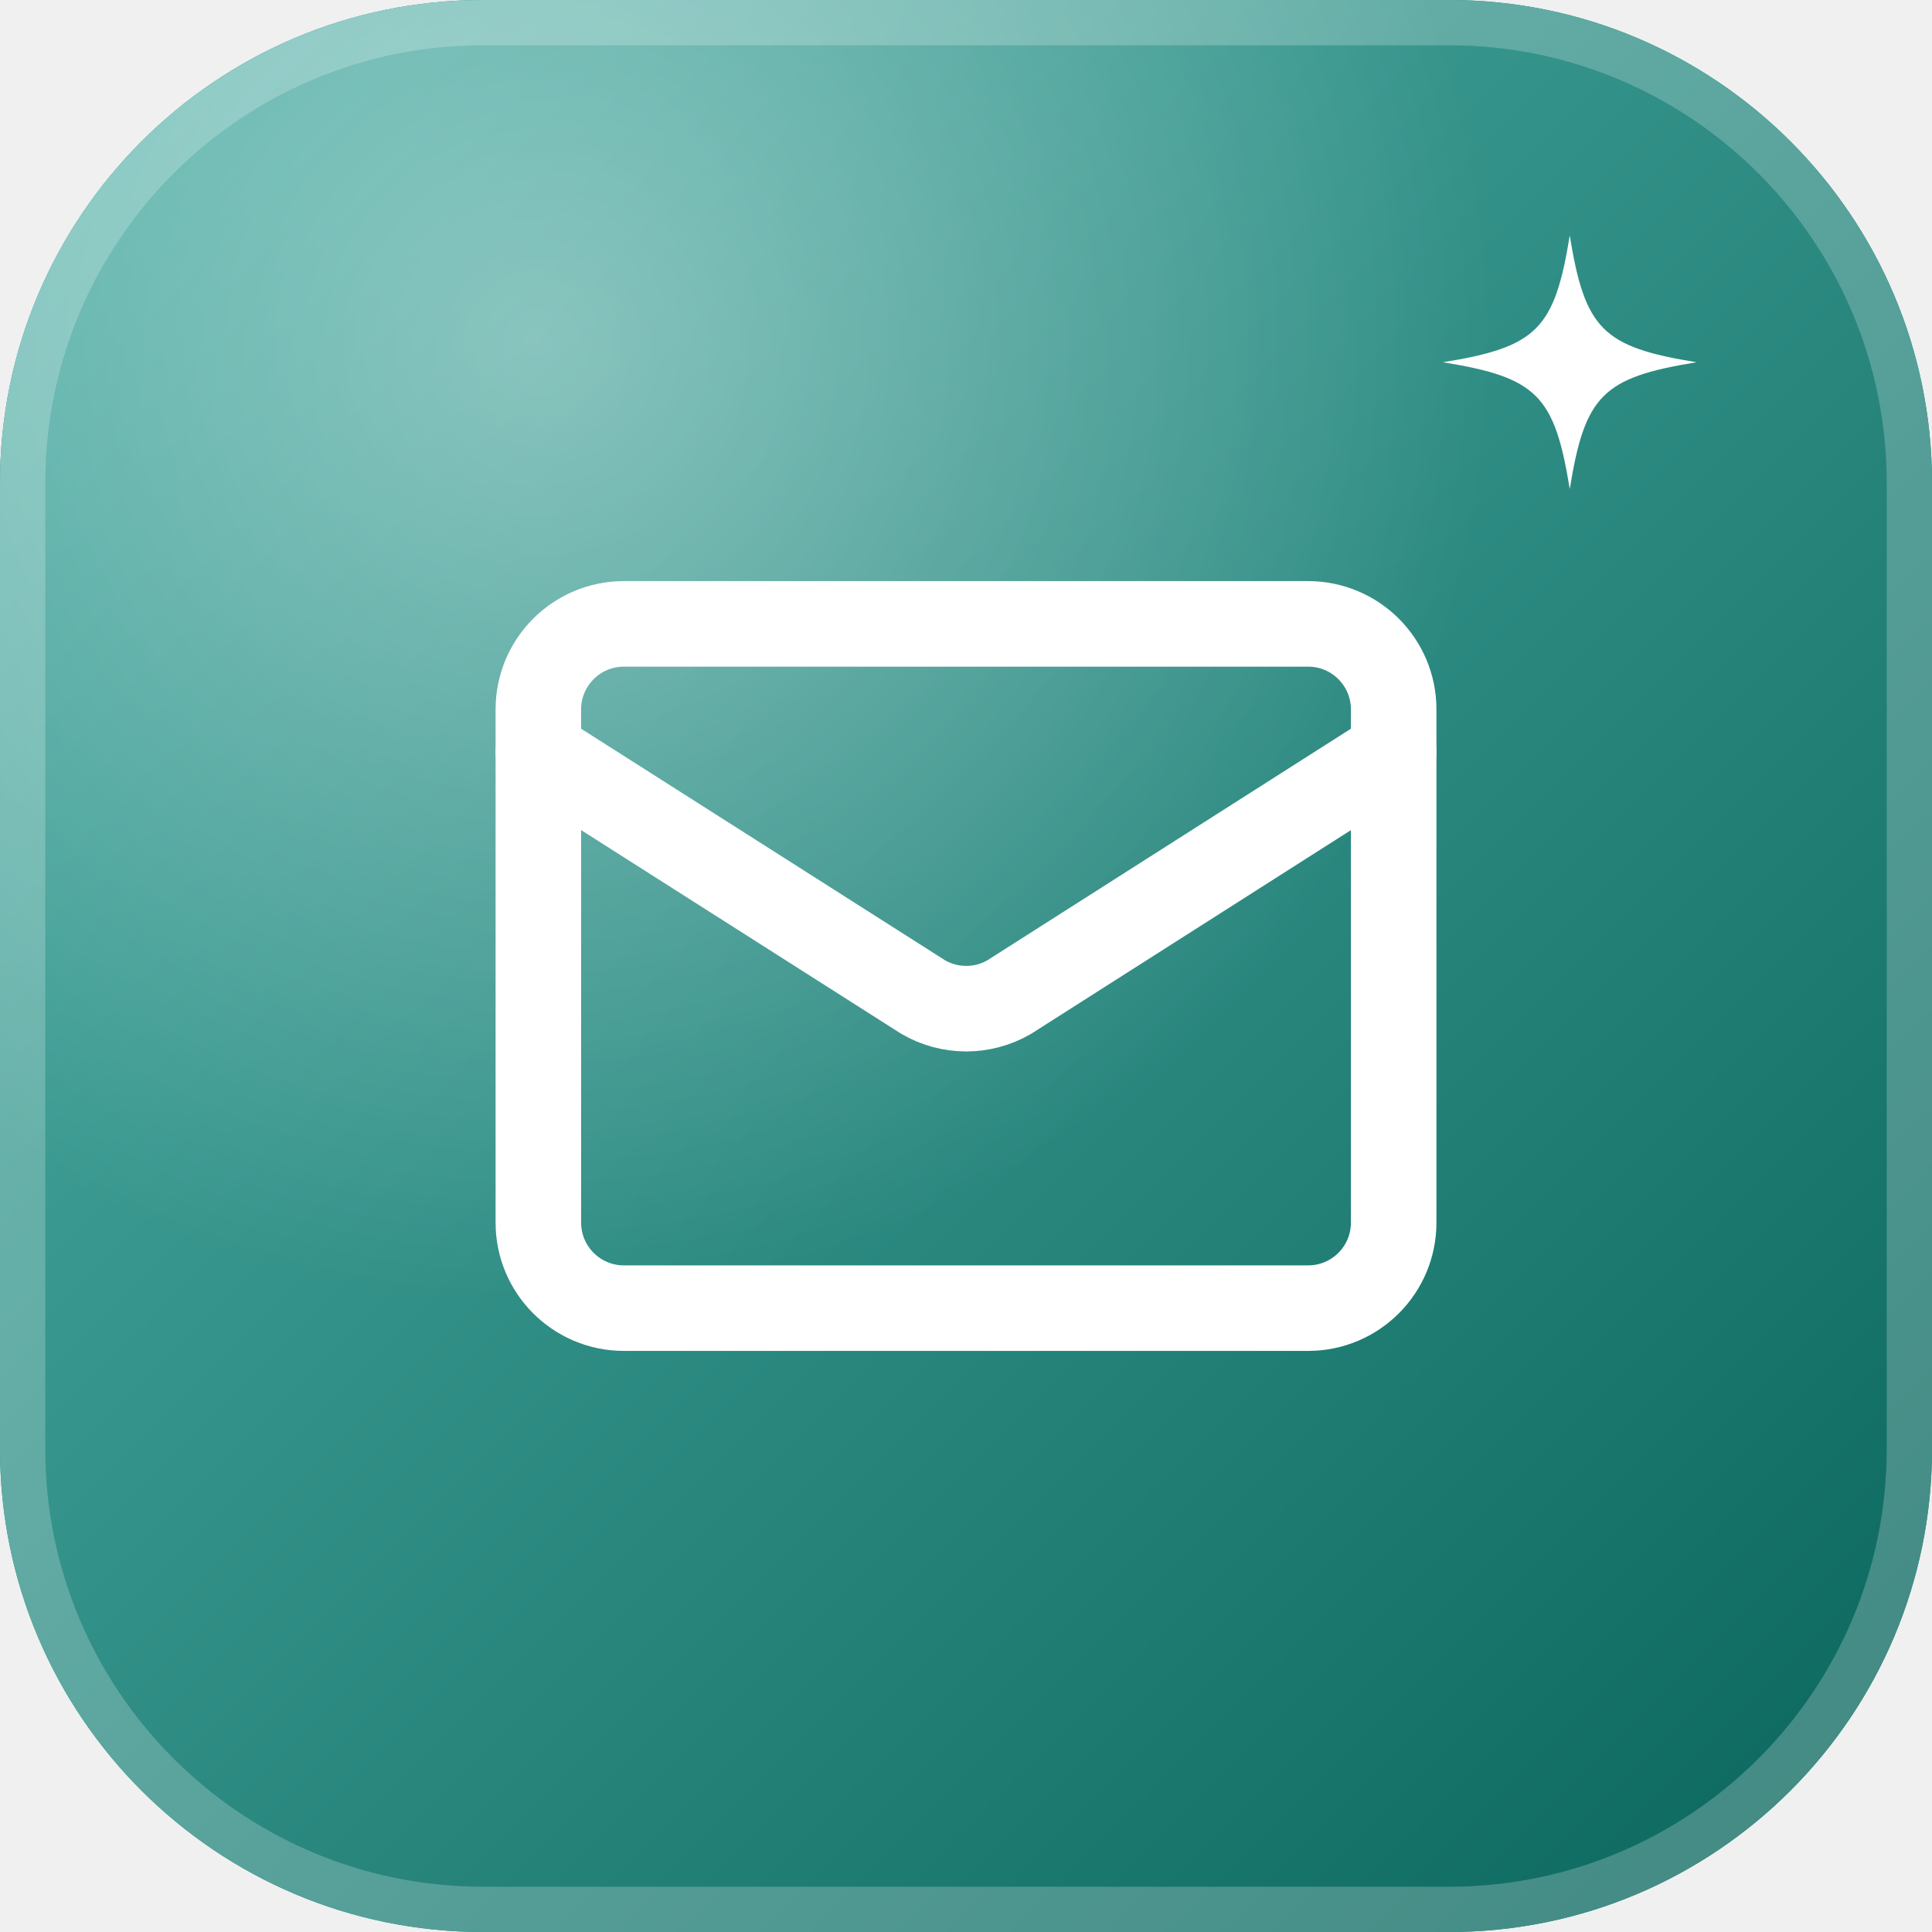
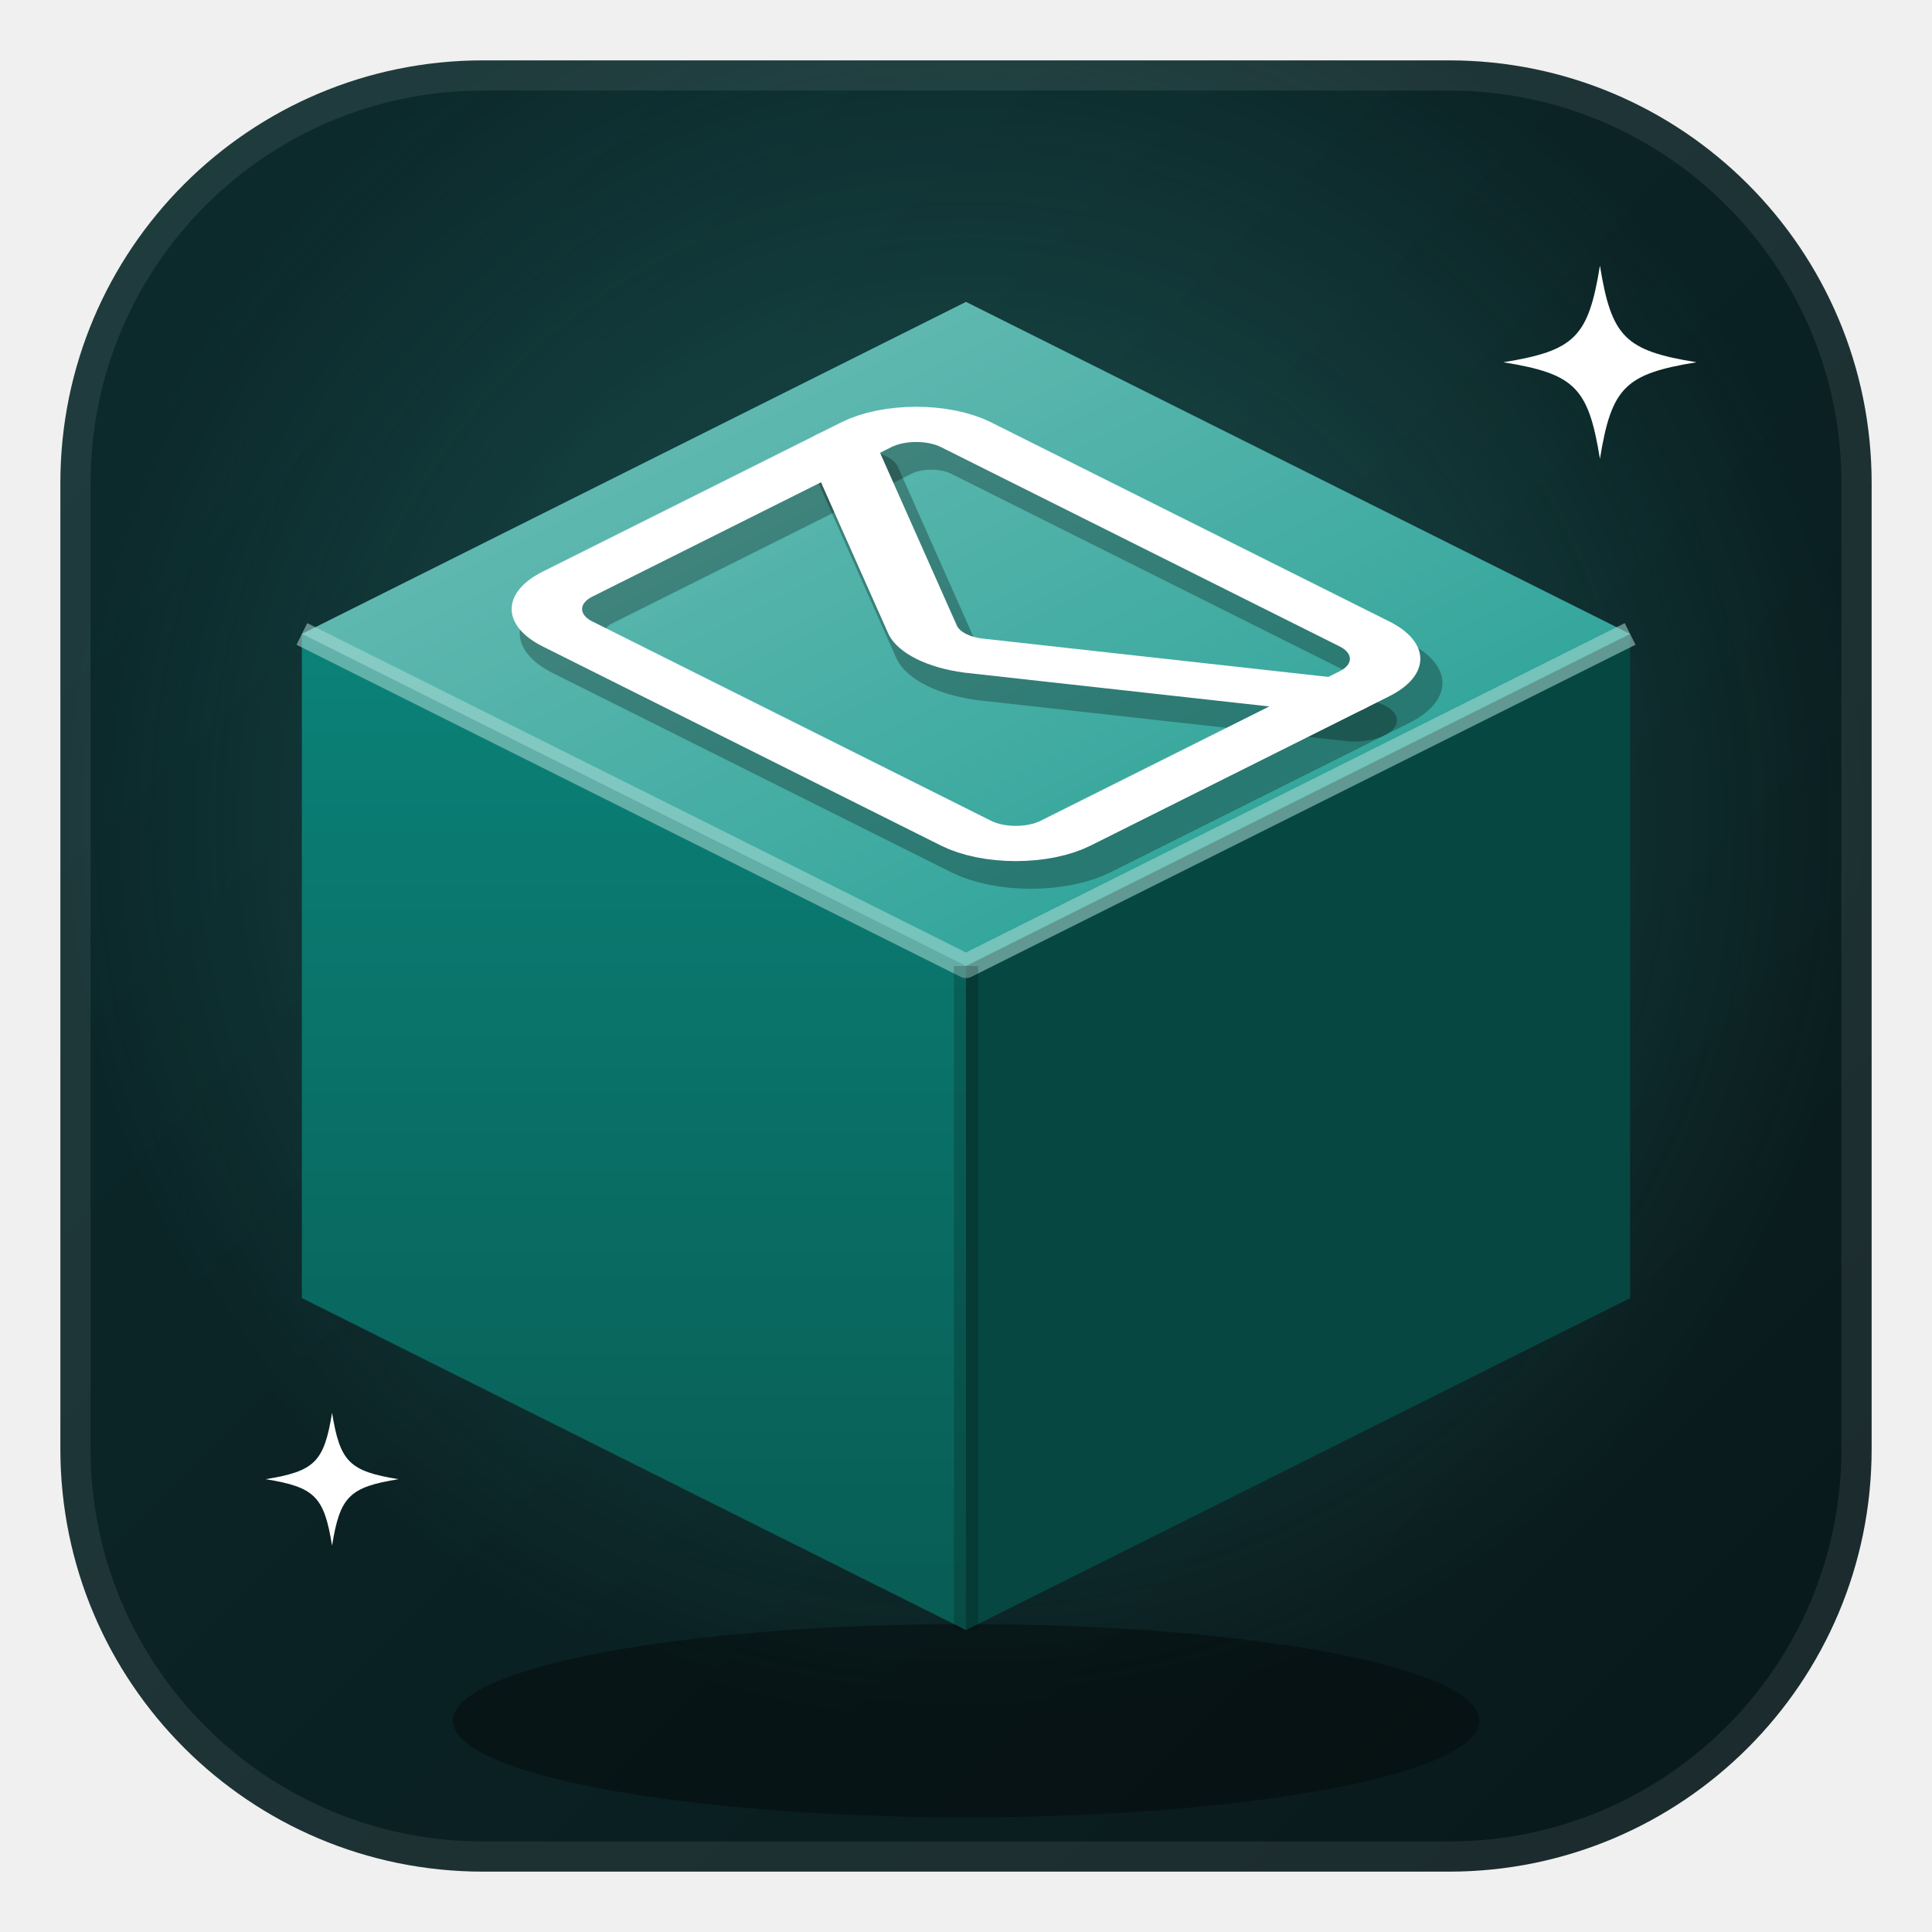
<svg xmlns="http://www.w3.org/2000/svg" viewBox="0 0 64 64" role="img" aria-hidden="true">
  <defs>
-     <linearGradient id="t" x1="0" y1="0" x2="1" y2="1">
-       <stop offset="0" stop-color="#51b2a9" />
-       <stop offset="1" stop-color="#09655c" />
+     <linearGradient id="bg" x1="0" y1="0" x2="1" y2="1">
+       <stop offset="0" stop-color="#0c2c2e" />
+       <stop offset="1" stop-color="#09181a" />
    </linearGradient>
-     <radialGradient id="h" cx=".28" cy=".18" r=".9">
-       <stop offset="0" stop-color="#ffffff" stop-opacity=".38" />
-       <stop offset=".55" stop-color="#ffffff" stop-opacity="0" />
+     <radialGradient id="halo" cx=".5" cy=".42" r=".5">
+       <stop offset="0" stop-color="#3da9a0" stop-opacity=".38" />
+       <stop offset="1" stop-color="#3da9a0" stop-opacity="0" />
    </radialGradient>
+     <linearGradient id="it" x1="0" y1="0" x2="1" y2="1">
+       <stop offset="0" stop-color="#73c1ba" />
+       <stop offset="1" stop-color="#209d92" />
+     </linearGradient>
+     <linearGradient id="il" x1="0" y1="0" x2="0" y2="1">
+       <stop offset="0" stop-color="#0b8278" />
+       <stop offset="1" stop-color="#085c54" />
+     </linearGradient>
+     <linearGradient id="ish" x1="0" y1="0" x2="1" y2="0">
+       <stop offset="0" stop-color="#fff" stop-opacity="0" />
+       <stop offset=".5" stop-color="#fff" stop-opacity=".55" />
+       <stop offset="1" stop-color="#fff" stop-opacity="0" />
+     </linearGradient>
+     <clipPath id="ic">
+       <path d="M32 10 L54 21 L32 32 L10 21 Z" />
+     </clipPath>
  </defs>
-   <style>.g,.o,.w,.s{transform-box:fill-box;transform-origin:50% 50%}@keyframes m{0%,100%{transform:translateY(0)}50%{transform:translateY(-1.6px)}}.g{animation:m 3.2s ease-in-out infinite}@keyframes s{0%,100%{opacity:.35;transform:scale(.55) rotate(0)}50%{opacity:1;transform:scale(1) rotate(45deg)}}.s{animation:s 3s ease-in-out infinite}@media (prefers-reduced-motion:reduce){.g,.o,.w,.s,.g path,.g polyline{animation:none!important}}</style>
-   <rect width="64" height="64" rx="16" fill="#0d9488" />
-   <rect width="64" height="64" rx="16" fill="url(#t)" />
-   <rect width="64" height="64" rx="16" fill="url(#h)" />
-   <rect x=".75" y=".75" width="62.5" height="62.5" rx="15.25" fill="none" stroke="#ffffff" stroke-opacity=".22" stroke-width="1.5" />
-   <g transform="translate(15 15) scale(1.4167)">
-     <g class="g" fill="none" stroke="#ffffff" stroke-width="2" stroke-linecap="round" stroke-linejoin="round">
+   <style>.ibob,.ishadow{transform-box:fill-box;transform-origin:50% 50%}@keyframes ib{0%,100%{transform:translateY(0)}50%{transform:translateY(-2.2px)}}@keyframes isd{0%,100%{transform:scaleX(1);opacity:.35}50%{transform:scaleX(.86);opacity:.22}}@keyframes is{0%,55%{transform:translateX(0)}100%{transform:translateX(78px)}}@keyframes ig{0%,100%{opacity:.9}50%{opacity:1}}.ibob{animation:ib 4.2s ease-in-out infinite}.ishadow{animation:isd 4.2s ease-in-out infinite}.ishine{animation:is 5.5s ease-in-out infinite}.iglow{animation:ig 4.2s ease-in-out infinite}.sp{transform-box:fill-box;transform-origin:50% 50%;animation:tw 3.2s ease-in-out infinite}@keyframes tw{0%,100%{opacity:.15;transform:scale(.4) rotate(0)}50%{opacity:.95;transform:scale(1) rotate(45deg)}}@media (prefers-reduced-motion:reduce){*{animation:none!important}}</style>
+   <rect x="2" y="2" width="60" height="60" rx="14" fill="url(#bg)" />
+   <rect x="2" y="2" width="60" height="60" rx="14" fill="url(#halo)" />
+   <rect x="2.5" y="2.5" width="59" height="59" rx="13.5" fill="none" stroke="#fff" stroke-opacity=".08" />
+   <g class="ibob">
+     <ellipse cx="32" cy="57" rx="17" ry="3.2" fill="#000" opacity=".35" class="ishadow" />
+     <path d="M10 21 L32 32 V54 L10 43 Z" fill="url(#il)" />
+     <path d="M54 21 L32 32 V54 L54 43 Z" fill="#064741" />
+     <path d="M32 10 L54 21 L32 32 L10 21 Z" fill="url(#it)" />
+     <path d="M10 21 L32 32 L54 21" fill="none" stroke="#aadad5" stroke-opacity=".55" stroke-width=".8" stroke-linejoin="round" />
+     <path d="M32 32 V54" stroke="#000" stroke-opacity=".18" stroke-width=".8" />
+     <g clip-path="url(#ic)">
+       <rect class="ishine" x="-14" y="6" width="14" height="30" fill="url(#ish)" transform="skewX(-25)" />
+     </g>
+     <g transform="translate(.5 .8)">
+       <g transform="matrix(0.825 0.4125 -0.825 0.4125 32 11.100)" fill="none" stroke="#000" stroke-opacity=".28" stroke-width="2.4" stroke-linecap="round" stroke-linejoin="round">
+         <path d="m22 7-8.991 5.727a2 2 0 0 1-2.009 0L2 7" />
+         <rect x="2" y="4" width="20" height="16" rx="2" />
+       </g>
+     </g>
+     <g class="iglow" transform="matrix(0.825 0.4125 -0.825 0.4125 32 11.100)" fill="none" stroke="#fff" stroke-width="2" stroke-linecap="round" stroke-linejoin="round">
      <path d="m22 7-8.991 5.727a2 2 0 0 1-2.009 0L2 7" />
      <rect x="2" y="4" width="20" height="16" rx="2" />
    </g>
  </g>
-   <g transform="translate(52 12) scale(.42)">
-     <path class="s" d="M0 -10 C1.2 -2.6 2.6 -1.2 10 0 C2.6 1.2 1.2 2.6 0 10 C-1.2 2.6 -2.6 1.2 -10 0 C-2.6 -1.2 -1.2 -2.6 0 -10Z" fill="#ffffff" />
+   <g transform="translate(53 12) scale(.32)">
+     <path class="sp" d="M0 -10 C1.2 -2.6 2.6 -1.2 10 0 C2.6 1.2 1.2 2.6 0 10 C-1.2 2.6 -2.6 1.2 -10 0 C-2.6 -1.2 -1.2 -2.6 0 -10Z" fill="#fff" />
+   </g>
+   <g transform="translate(11 49) scale(.22)">
+     <path class="sp" style="animation-delay:1.4s" d="M0 -10 C1.2 -2.6 2.6 -1.2 10 0 C2.6 1.2 1.2 2.6 0 10 C-1.2 2.6 -2.6 1.2 -10 0 C-2.6 -1.2 -1.2 -2.6 0 -10Z" fill="#fff" />
  </g>
</svg>
